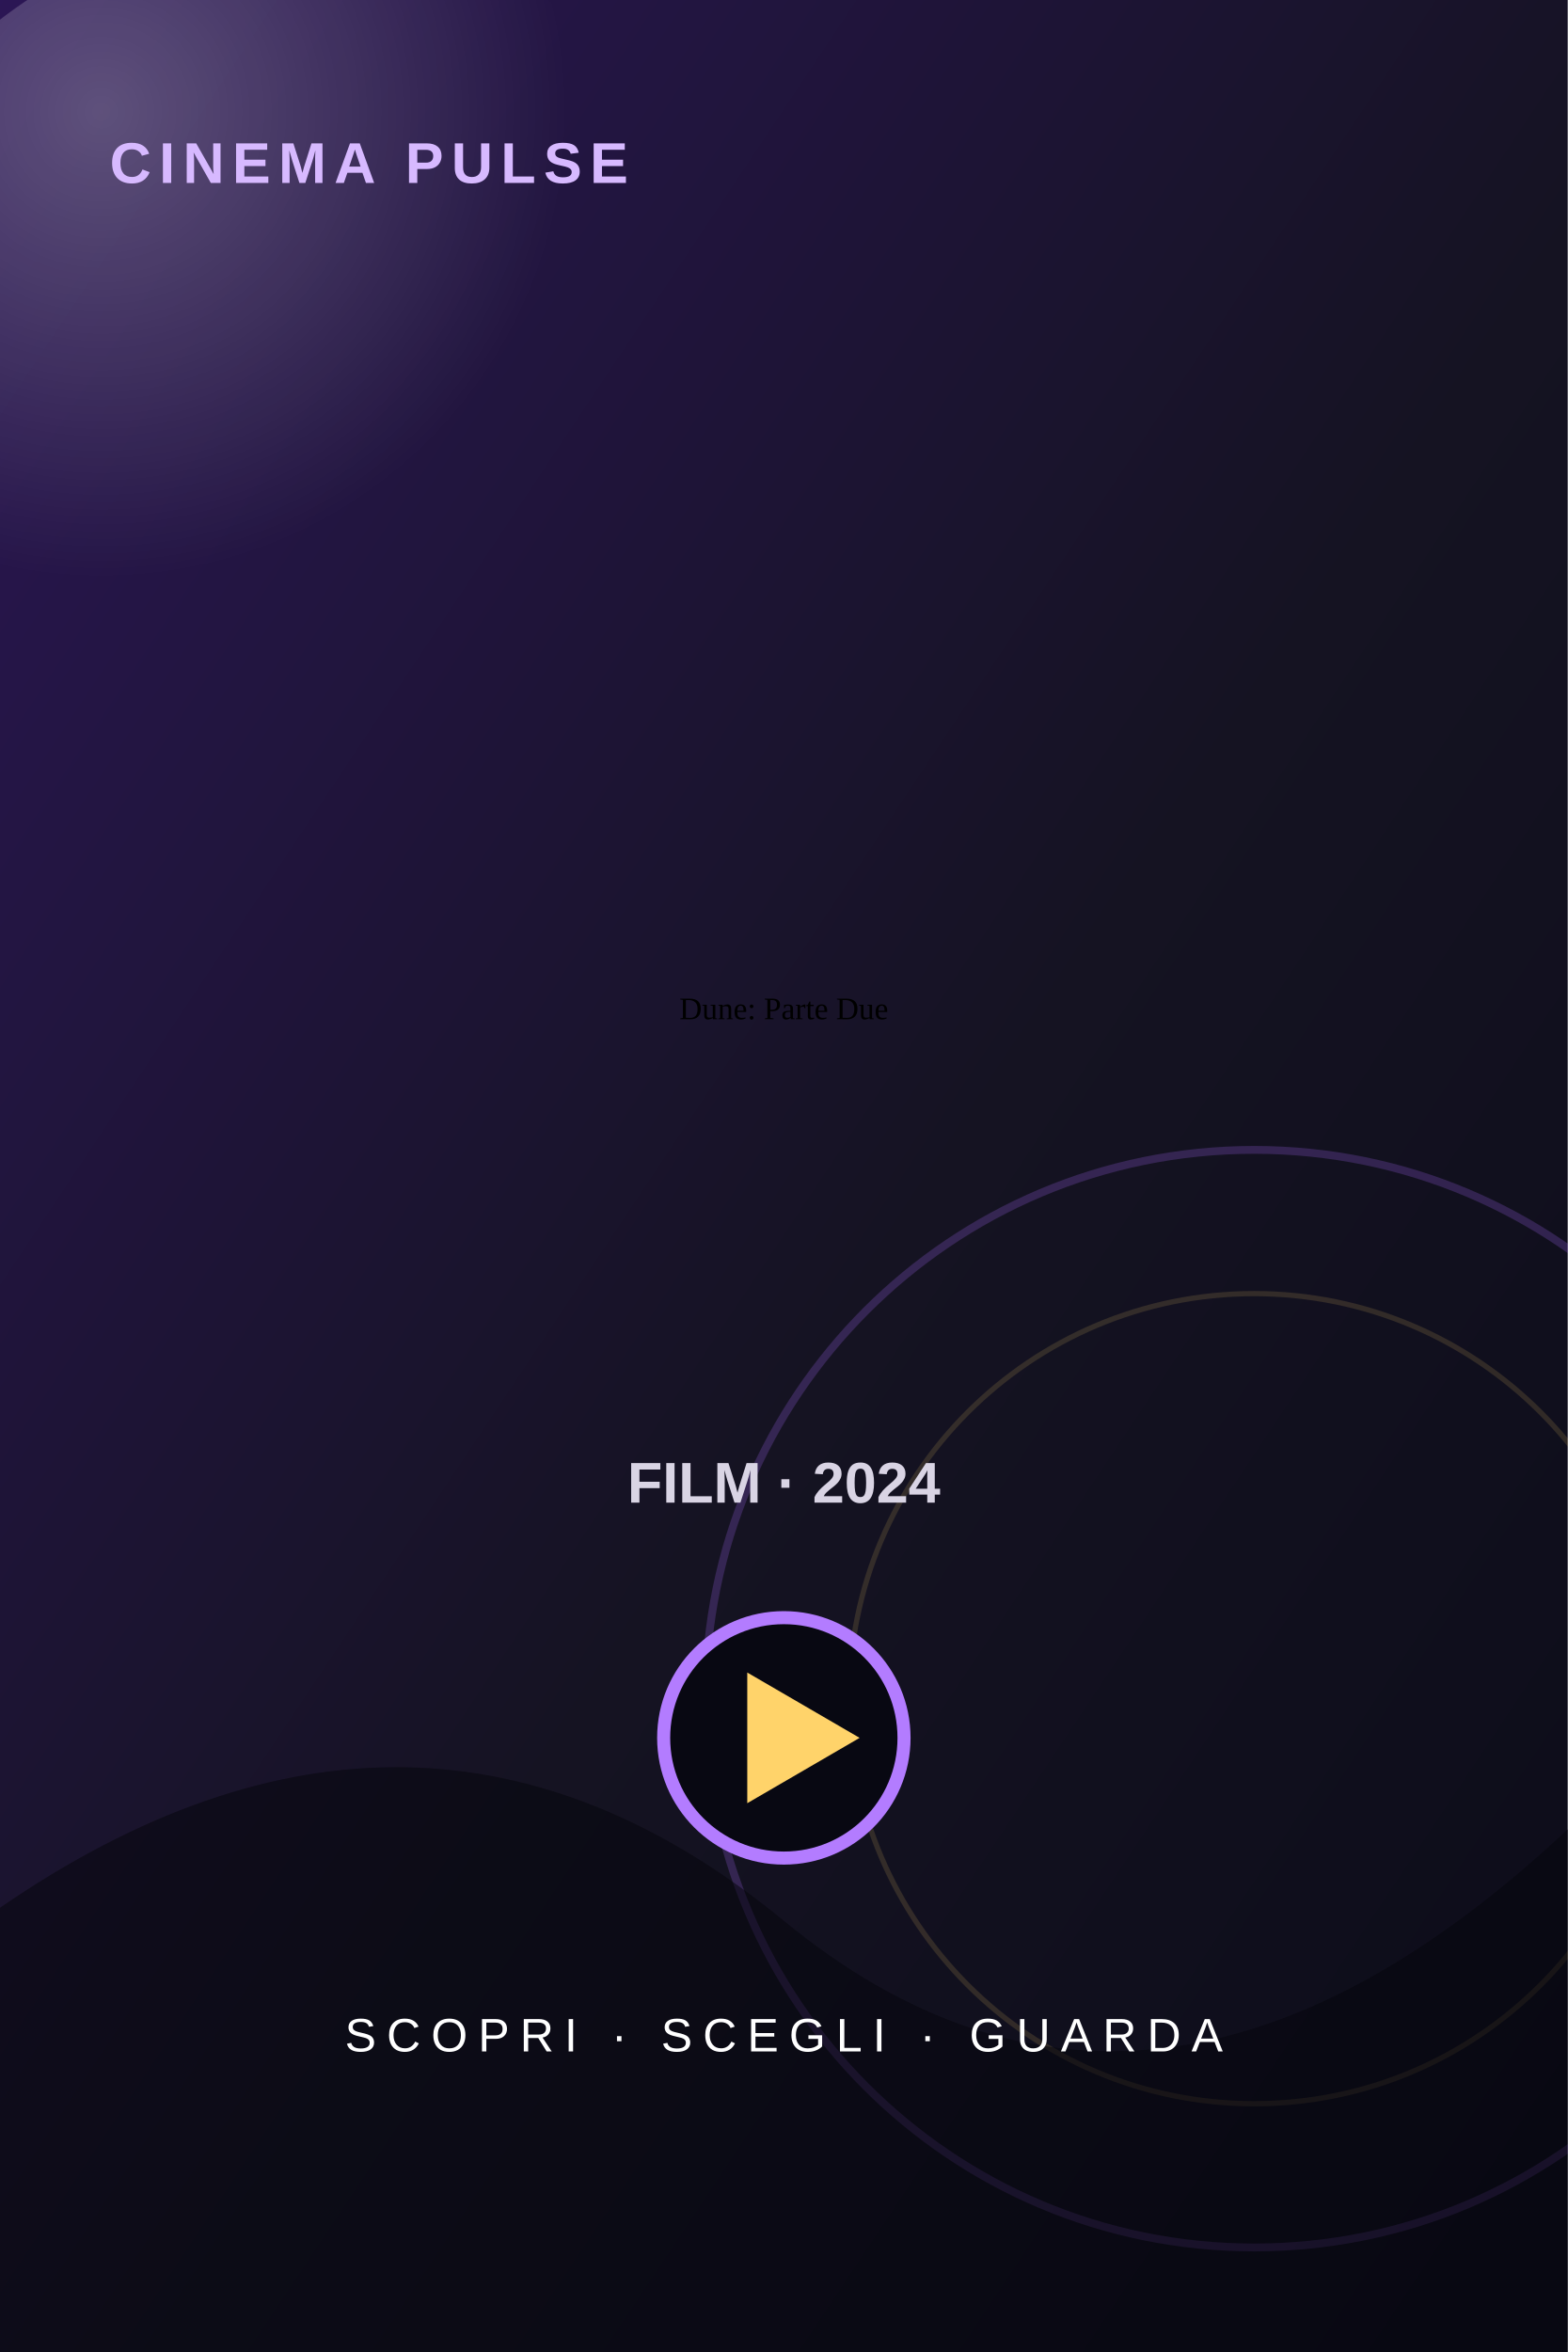
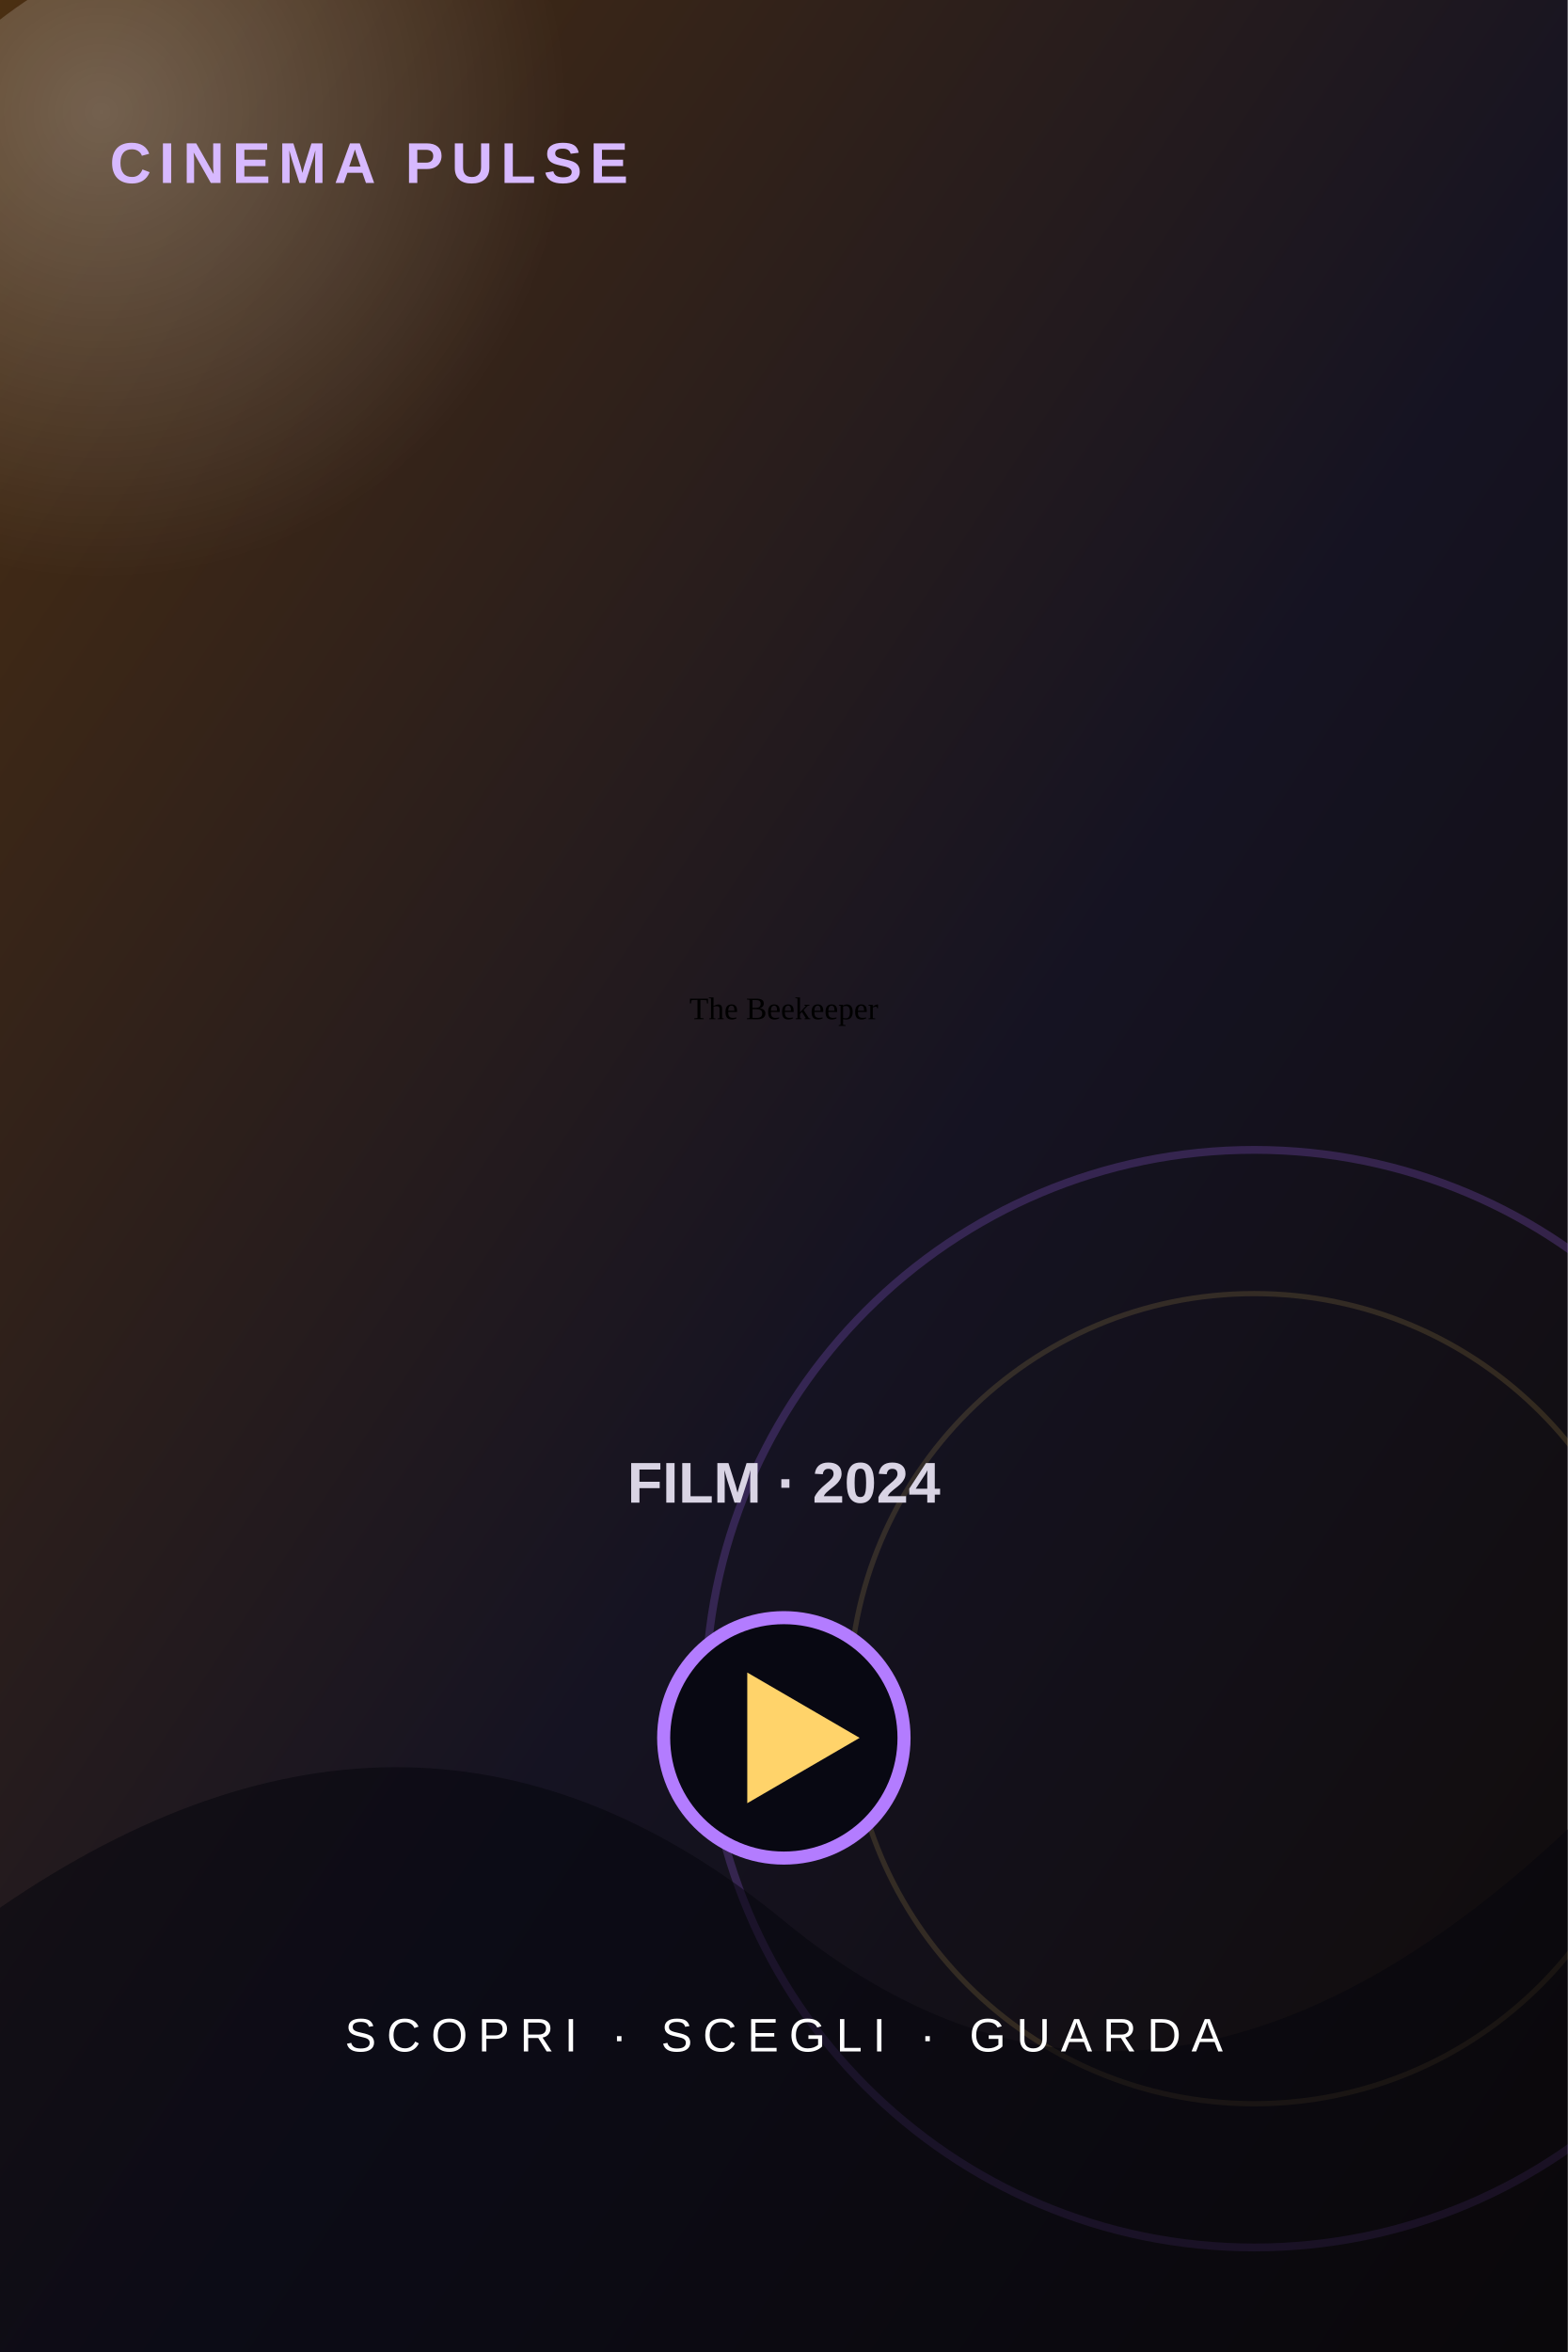
<svg xmlns="http://www.w3.org/2000/svg" viewBox="0 0 600 900">
  <defs>
    <linearGradient id="g" x1="0" y1="0" x2="1" y2="1">
-       <stop stop-color="#2b1655" />
+       <stop stop-color="#4b2f12" />
      <stop offset=".55" stop-color="#151322" />
-       <stop offset="1" stop-color="#0b0b18" />
+       <stop offset="1" stop-color="#100b08" />
    </linearGradient>
    <radialGradient id="r" cx="30%" cy="20%">
      <stop stop-color="#ffffff" stop-opacity=".25" />
      <stop offset="1" stop-color="#ffffff" stop-opacity="0" />
    </radialGradient>
  </defs>
  <rect width="600" height="900" fill="url(#g)" />
  <circle cx="110" cy="150" r="180" fill="url(#r)" />
  <circle cx="480" cy="650" r="210" fill="none" stroke="#a96cff" stroke-opacity=".22" stroke-width="3" />
  <circle cx="480" cy="650" r="155" fill="none" stroke="#ffd36a" stroke-opacity=".14" stroke-width="2" />
  <path d="M0 730 Q160 620 300 735 T600 700 V900 H0Z" fill="#05050c" opacity=".55" />
  <text x="42" y="70" fill="#d7b9ff" font-family="Arial,sans-serif" font-size="22" font-weight="700" letter-spacing="3">CINEMA PULSE</text>
-   <text x="300" y="390" text-anchor="middle" class="title">Dune: Parte Due</text>
+   <text x="300" y="390" text-anchor="middle" class="title">The Beekeeper</text>
  <text x="300" y="575" text-anchor="middle" fill="#d9d4e4" font-family="Arial,sans-serif" font-size="22" font-weight="600">FILM · 2024</text>
  <circle cx="300" cy="665" r="46" fill="#080812" stroke="#b37cff" stroke-width="5" />
  <path d="M286 640v50l43-25z" fill="#ffd36a" />
  <text x="300" y="785" text-anchor="middle" fill="#fff" font-family="Arial,sans-serif" font-size="18" letter-spacing="4">SCOPRI · SCEGLI · GUARDA</text>
</svg>
